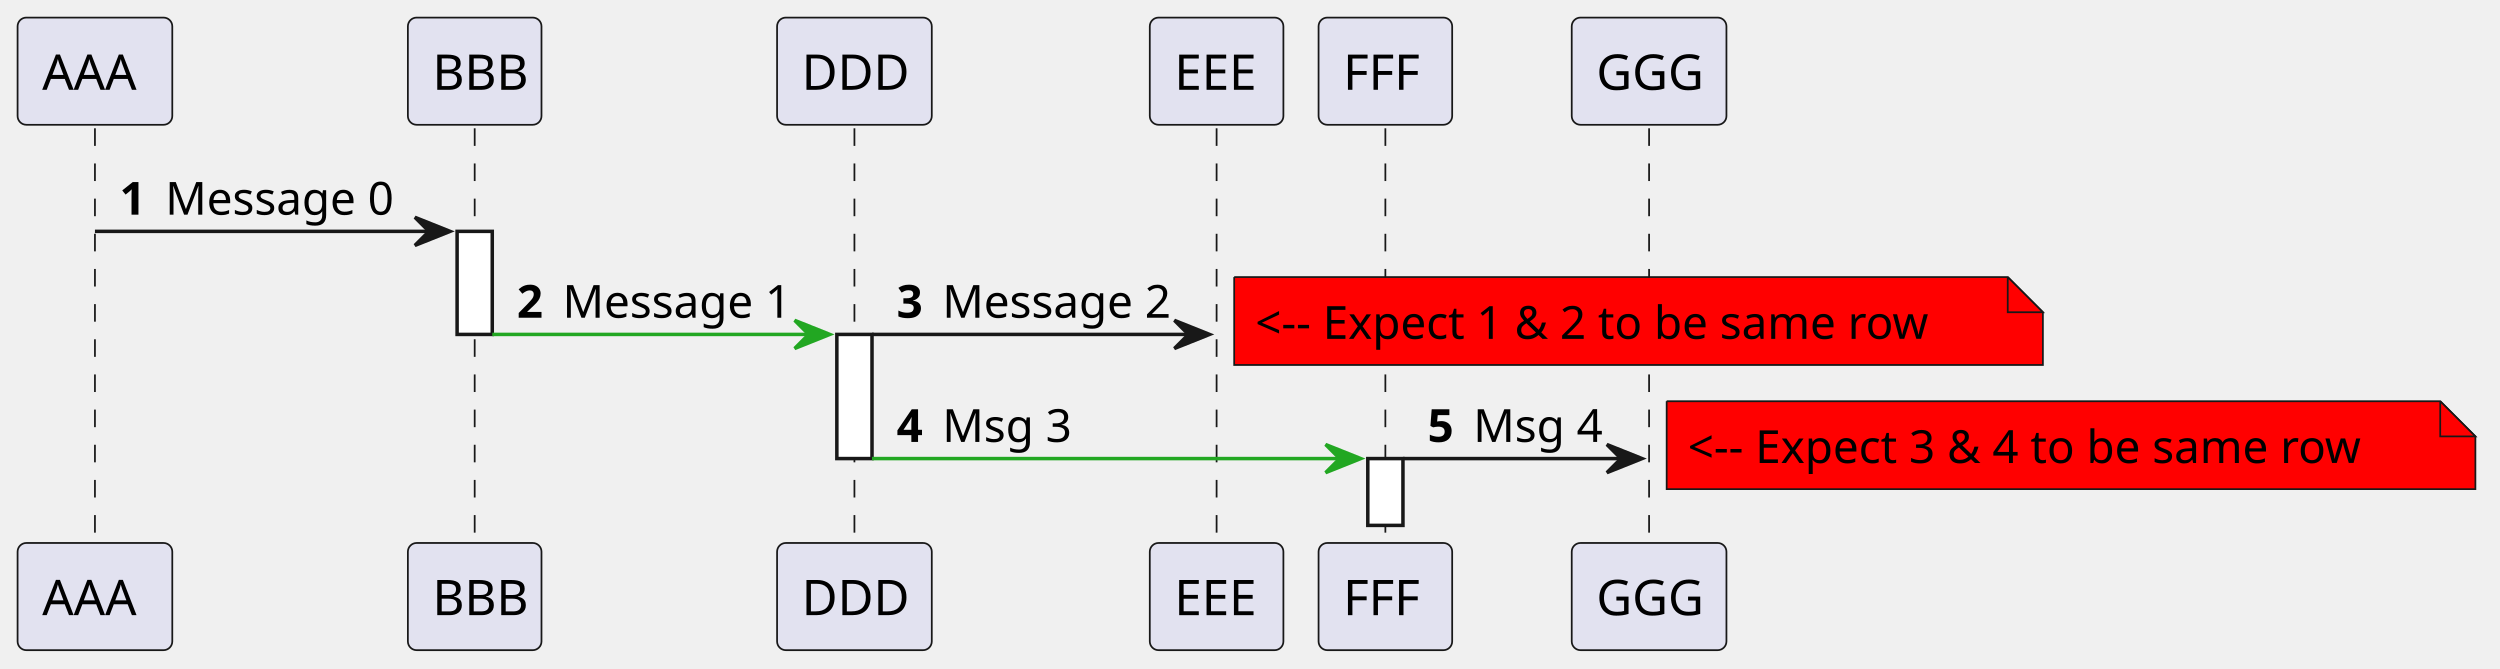
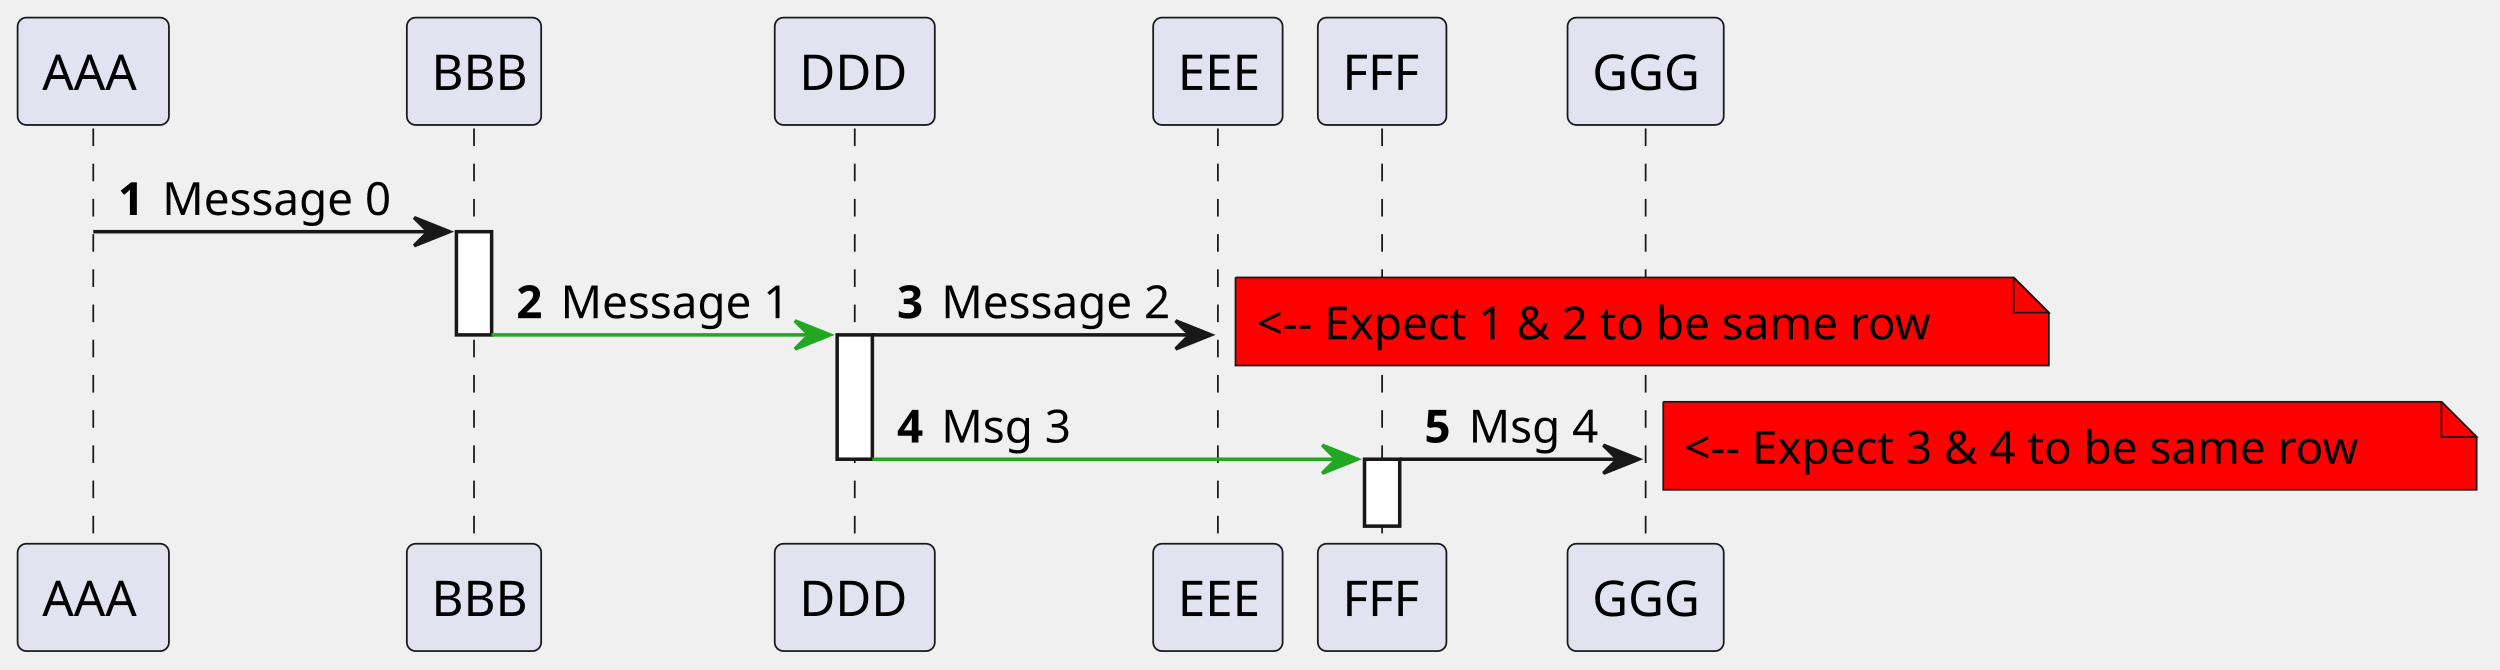
- <svg xmlns="http://www.w3.org/2000/svg" contentStyleType="text/css" height="190px" preserveAspectRatio="none" style="width:711px;height:190px;background:#FFFFFF;" version="1.1" viewBox="0 0 711 190" width="711px" zoomAndPan="magnify">
+ <svg xmlns="http://www.w3.org/2000/svg" contentStyleType="text/css" height="190px" preserveAspectRatio="none" style="width:710px;height:190px;background:#FFFFFF;" version="1.1" viewBox="0 0 710 190" width="710px" zoomAndPan="magnify">
  <defs />
  <g>
-     <line style="stroke:#181818;stroke-width:0.5;stroke-dasharray:5.0,5.0;" x1="27" x2="27" y1="36.488" y2="154.42" />
-     <line style="stroke:#181818;stroke-width:0.5;stroke-dasharray:5.0,5.0;" x1="135" x2="135" y1="36.488" y2="154.42" />
-     <rect fill="#FFFFFF" height="29.311" style="stroke:#181818;stroke-width:1.0;" width="10" x="130" y="65.799" />
-     <line style="stroke:#181818;stroke-width:0.5;stroke-dasharray:5.0,5.0;" x1="243" x2="243" y1="36.488" y2="154.42" />
-     <rect fill="#FFFFFF" height="35.31" style="stroke:#181818;stroke-width:1.0;" width="10" x="238" y="95.109" />
-     <line style="stroke:#181818;stroke-width:0.5;stroke-dasharray:5.0,5.0;" x1="346" x2="346" y1="36.488" y2="154.42" />
-     <line style="stroke:#181818;stroke-width:0.5;stroke-dasharray:5.0,5.0;" x1="394" x2="394" y1="36.488" y2="154.42" />
-     <rect fill="#FFFFFF" height="19" style="stroke:#181818;stroke-width:1.0;" width="10" x="389" y="130.42" />
-     <line style="stroke:#181818;stroke-width:0.5;stroke-dasharray:5.0,5.0;" x1="469" x2="469" y1="36.488" y2="154.42" />
-     <rect fill="#E2E2F0" height="30.488" rx="2.5" ry="2.5" style="stroke:#181818;stroke-width:0.5;" width="44" x="5" y="5" />
-     <text fill="#000000" font-family="sans-serif" font-size="14" lengthAdjust="spacing" textLength="30" x="12" y="25.535">AAA</text>
-     <rect fill="#E2E2F0" height="30.488" rx="2.5" ry="2.5" style="stroke:#181818;stroke-width:0.5;" width="38" x="116" y="5" />
-     <text fill="#000000" font-family="sans-serif" font-size="14" lengthAdjust="spacing" textLength="24" x="123" y="25.535">BBB</text>
-     <rect fill="#E2E2F0" height="30.488" rx="2.5" ry="2.5" style="stroke:#181818;stroke-width:0.5;" width="44" x="221" y="5" />
-     <text fill="#000000" font-family="sans-serif" font-size="14" lengthAdjust="spacing" textLength="30" x="228" y="25.535">DDD</text>
-     <rect fill="#E2E2F0" height="30.488" rx="2.5" ry="2.5" style="stroke:#181818;stroke-width:0.5;" width="38" x="327" y="5" />
-     <text fill="#000000" font-family="sans-serif" font-size="14" lengthAdjust="spacing" textLength="24" x="334" y="25.535">EEE</text>
-     <rect fill="#E2E2F0" height="30.488" rx="2.5" ry="2.5" style="stroke:#181818;stroke-width:0.5;" width="38" x="375" y="5" />
-     <text fill="#000000" font-family="sans-serif" font-size="14" lengthAdjust="spacing" textLength="24" x="382" y="25.535">FFF</text>
-     <rect fill="#E2E2F0" height="30.488" rx="2.5" ry="2.5" style="stroke:#181818;stroke-width:0.5;" width="44" x="447" y="5" />
-     <text fill="#000000" font-family="sans-serif" font-size="14" lengthAdjust="spacing" textLength="30" x="454" y="25.535">GGG</text>
-     <rect fill="#E2E2F0" height="30.488" rx="2.5" ry="2.5" style="stroke:#181818;stroke-width:0.5;" width="44" x="5" y="154.42" />
-     <text fill="#000000" font-family="sans-serif" font-size="14" lengthAdjust="spacing" textLength="30" x="12" y="174.955">AAA</text>
-     <rect fill="#E2E2F0" height="30.488" rx="2.5" ry="2.5" style="stroke:#181818;stroke-width:0.5;" width="38" x="116" y="154.42" />
-     <text fill="#000000" font-family="sans-serif" font-size="14" lengthAdjust="spacing" textLength="24" x="123" y="174.955">BBB</text>
-     <rect fill="#E2E2F0" height="30.488" rx="2.5" ry="2.5" style="stroke:#181818;stroke-width:0.5;" width="44" x="221" y="154.42" />
-     <text fill="#000000" font-family="sans-serif" font-size="14" lengthAdjust="spacing" textLength="30" x="228" y="174.955">DDD</text>
-     <rect fill="#E2E2F0" height="30.488" rx="2.5" ry="2.5" style="stroke:#181818;stroke-width:0.5;" width="38" x="327" y="154.42" />
-     <text fill="#000000" font-family="sans-serif" font-size="14" lengthAdjust="spacing" textLength="24" x="334" y="174.955">EEE</text>
-     <rect fill="#E2E2F0" height="30.488" rx="2.5" ry="2.5" style="stroke:#181818;stroke-width:0.5;" width="38" x="375" y="154.42" />
-     <text fill="#000000" font-family="sans-serif" font-size="14" lengthAdjust="spacing" textLength="24" x="382" y="174.955">FFF</text>
-     <rect fill="#E2E2F0" height="30.488" rx="2.5" ry="2.5" style="stroke:#181818;stroke-width:0.5;" width="44" x="447" y="154.42" />
-     <text fill="#000000" font-family="sans-serif" font-size="14" lengthAdjust="spacing" textLength="30" x="454" y="174.955">GGG</text>
-     <polygon fill="#181818" points="118,61.799,128,65.799,118,69.799,122,65.799" style="stroke:#181818;stroke-width:1.0;" />
-     <line style="stroke:#181818;stroke-width:1.0;" x1="27" x2="124" y1="65.799" y2="65.799" />
-     <text fill="#000000" font-family="sans-serif" font-size="13" font-weight="bold" lengthAdjust="spacing" textLength="9" x="34" y="61.057">1</text>
-     <text fill="#000000" font-family="sans-serif" font-size="13" lengthAdjust="spacing" textLength="66" x="47" y="61.057">Message 0</text>
-     <polygon fill="#22A722" points="226,91.109,236,95.109,226,99.109,230,95.109" style="stroke:#22A722;stroke-width:1.0;" />
-     <line style="stroke:#22A722;stroke-width:1.0;" x1="140" x2="232" y1="95.109" y2="95.109" />
-     <text fill="#000000" font-family="sans-serif" font-size="13" font-weight="bold" lengthAdjust="spacing" textLength="9" x="147" y="90.367">2</text>
-     <text fill="#000000" font-family="sans-serif" font-size="13" lengthAdjust="spacing" textLength="66" x="160" y="90.367">Message 1</text>
-     <polygon fill="#181818" points="334,91.109,344,95.109,334,99.109,338,95.109" style="stroke:#181818;stroke-width:1.0;" />
-     <line style="stroke:#181818;stroke-width:1.0;" x1="248" x2="340" y1="95.109" y2="95.109" />
-     <text fill="#000000" font-family="sans-serif" font-size="13" font-weight="bold" lengthAdjust="spacing" textLength="9" x="255" y="90.367">3</text>
-     <text fill="#000000" font-family="sans-serif" font-size="13" lengthAdjust="spacing" textLength="66" x="268" y="90.367">Message 2</text>
-     <path d="M351,78.799 L351,103.799 L581,103.799 L581,88.799 L571,78.799 L351,78.799 " fill="#FF0000" style="stroke:#181818;stroke-width:0.5;" />
-     <path d="M571,78.799 L571,88.799 L581,88.799 L571,78.799 " fill="#FF0000" style="stroke:#181818;stroke-width:0.5;" />
-     <text fill="#000000" font-family="sans-serif" font-size="13" lengthAdjust="spacing" textLength="209" x="357" y="96.367">&lt;-- Expect 1 &amp; 2 to be same row</text>
-     <polygon fill="#22A722" points="377,126.42,387,130.42,377,134.42,381,130.42" style="stroke:#22A722;stroke-width:1.0;" />
-     <line style="stroke:#22A722;stroke-width:1.0;" x1="248" x2="383" y1="130.42" y2="130.42" />
-     <text fill="#000000" font-family="sans-serif" font-size="13" font-weight="bold" lengthAdjust="spacing" textLength="9" x="255" y="125.678">4</text>
-     <text fill="#000000" font-family="sans-serif" font-size="13" lengthAdjust="spacing" textLength="38" x="268" y="125.678">Msg 3</text>
-     <polygon fill="#181818" points="457,126.42,467,130.42,457,134.42,461,130.42" style="stroke:#181818;stroke-width:1.0;" />
-     <line style="stroke:#181818;stroke-width:1.0;" x1="399" x2="463" y1="130.42" y2="130.42" />
-     <text fill="#000000" font-family="sans-serif" font-size="13" font-weight="bold" lengthAdjust="spacing" textLength="9" x="406" y="125.678">5</text>
-     <text fill="#000000" font-family="sans-serif" font-size="13" lengthAdjust="spacing" textLength="38" x="419" y="125.678">Msg 4</text>
-     <path d="M474,114.109 L474,139.109 L704,139.109 L704,124.109 L694,114.109 L474,114.109 " fill="#FF0000" style="stroke:#181818;stroke-width:0.5;" />
-     <path d="M694,114.109 L694,124.109 L704,124.109 L694,114.109 " fill="#FF0000" style="stroke:#181818;stroke-width:0.5;" />
-     <text fill="#000000" font-family="sans-serif" font-size="13" lengthAdjust="spacing" textLength="209" x="480" y="131.678">&lt;-- Expect 3 &amp; 4 to be same row</text>
+     <line style="stroke:#181818;stroke-width:0.5;stroke-dasharray:5.0,5.0;" x1="26.489" x2="26.489" y1="36.488" y2="154.42" />
+     <line style="stroke:#181818;stroke-width:0.5;stroke-dasharray:5.0,5.0;" x1="134.62" x2="134.62" y1="36.488" y2="154.42" />
+     <rect fill="#FFFFFF" height="29.311" style="stroke:#181818;stroke-width:1.0;" width="10" x="129.62" y="65.799" />
+     <line style="stroke:#181818;stroke-width:0.5;stroke-dasharray:5.0,5.0;" x1="242.75" x2="242.75" y1="36.488" y2="154.42" />
+     <rect fill="#FFFFFF" height="35.31" style="stroke:#181818;stroke-width:1.0;" width="10" x="237.75" y="95.109" />
+     <line style="stroke:#181818;stroke-width:0.5;stroke-dasharray:5.0,5.0;" x1="345.881" x2="345.881" y1="36.488" y2="154.42" />
+     <line style="stroke:#181818;stroke-width:0.5;stroke-dasharray:5.0,5.0;" x1="392.522" x2="392.522" y1="36.488" y2="154.42" />
+     <rect fill="#FFFFFF" height="19" style="stroke:#181818;stroke-width:1.0;" width="10" x="387.522" y="130.42" />
+     <line style="stroke:#181818;stroke-width:0.5;stroke-dasharray:5.0,5.0;" x1="467.361" x2="467.361" y1="36.488" y2="154.42" />
+     <rect fill="#E2E2F0" height="30.488" rx="2.5" ry="2.5" style="stroke:#181818;stroke-width:0.5;" width="42.977" x="5" y="5" />
+     <text fill="#000000" font-family="sans-serif" font-size="14" lengthAdjust="spacing" textLength="28.977" x="12" y="25.535">AAA</text>
+     <rect fill="#E2E2F0" height="30.488" rx="2.5" ry="2.5" style="stroke:#181818;stroke-width:0.5;" width="38.158" x="115.54" y="5" />
+     <text fill="#000000" font-family="sans-serif" font-size="14" lengthAdjust="spacing" textLength="24.158" x="122.54" y="25.535">BBB</text>
+     <rect fill="#E2E2F0" height="30.488" rx="2.5" ry="2.5" style="stroke:#181818;stroke-width:0.5;" width="45.459" x="220.021" y="5" />
+     <text fill="#000000" font-family="sans-serif" font-size="14" lengthAdjust="spacing" textLength="31.459" x="227.021" y="25.535">DDD</text>
+     <rect fill="#E2E2F0" height="30.488" rx="2.5" ry="2.5" style="stroke:#181818;stroke-width:0.5;" width="36.764" x="327.5" y="5" />
+     <text fill="#000000" font-family="sans-serif" font-size="14" lengthAdjust="spacing" textLength="22.764" x="334.5" y="25.535">EEE</text>
+     <rect fill="#E2E2F0" height="30.488" rx="2.5" ry="2.5" style="stroke:#181818;stroke-width:0.5;" width="36.518" x="374.263" y="5" />
+     <text fill="#000000" font-family="sans-serif" font-size="14" lengthAdjust="spacing" textLength="22.518" x="381.263" y="25.535">FFF</text>
+     <rect fill="#E2E2F0" height="30.488" rx="2.5" ry="2.5" style="stroke:#181818;stroke-width:0.5;" width="44.352" x="445.185" y="5" />
+     <text fill="#000000" font-family="sans-serif" font-size="14" lengthAdjust="spacing" textLength="30.352" x="452.185" y="25.535">GGG</text>
+     <rect fill="#E2E2F0" height="30.488" rx="2.5" ry="2.5" style="stroke:#181818;stroke-width:0.5;" width="42.977" x="5" y="154.42" />
+     <text fill="#000000" font-family="sans-serif" font-size="14" lengthAdjust="spacing" textLength="28.977" x="12" y="174.955">AAA</text>
+     <rect fill="#E2E2F0" height="30.488" rx="2.5" ry="2.5" style="stroke:#181818;stroke-width:0.5;" width="38.158" x="115.54" y="154.42" />
+     <text fill="#000000" font-family="sans-serif" font-size="14" lengthAdjust="spacing" textLength="24.158" x="122.54" y="174.955">BBB</text>
+     <rect fill="#E2E2F0" height="30.488" rx="2.5" ry="2.5" style="stroke:#181818;stroke-width:0.5;" width="45.459" x="220.021" y="154.42" />
+     <text fill="#000000" font-family="sans-serif" font-size="14" lengthAdjust="spacing" textLength="31.459" x="227.021" y="174.955">DDD</text>
+     <rect fill="#E2E2F0" height="30.488" rx="2.5" ry="2.5" style="stroke:#181818;stroke-width:0.5;" width="36.764" x="327.5" y="154.42" />
+     <text fill="#000000" font-family="sans-serif" font-size="14" lengthAdjust="spacing" textLength="22.764" x="334.5" y="174.955">EEE</text>
+     <rect fill="#E2E2F0" height="30.488" rx="2.5" ry="2.5" style="stroke:#181818;stroke-width:0.5;" width="36.518" x="374.263" y="154.42" />
+     <text fill="#000000" font-family="sans-serif" font-size="14" lengthAdjust="spacing" textLength="22.518" x="381.263" y="174.955">FFF</text>
+     <rect fill="#E2E2F0" height="30.488" rx="2.5" ry="2.5" style="stroke:#181818;stroke-width:0.5;" width="44.352" x="445.185" y="154.42" />
+     <text fill="#000000" font-family="sans-serif" font-size="14" lengthAdjust="spacing" textLength="30.352" x="452.185" y="174.955">GGG</text>
+     <polygon fill="#181818" points="117.62,61.799,127.62,65.799,117.62,69.799,121.62,65.799" style="stroke:#181818;stroke-width:1.0;" />
+     <line style="stroke:#181818;stroke-width:1.0;" x1="26.489" x2="123.62" y1="65.799" y2="65.799" />
+     <text fill="#000000" font-family="sans-serif" font-size="13" font-weight="bold" lengthAdjust="spacing" textLength="8.576" x="33.489" y="61.057">1</text>
+     <text fill="#000000" font-family="sans-serif" font-size="13" lengthAdjust="spacing" textLength="66.555" x="46.065" y="61.057">Message 0</text>
+     <polygon fill="#22A722" points="225.75,91.109,235.75,95.109,225.75,99.109,229.75,95.109" style="stroke:#22A722;stroke-width:1.0;" />
+     <line style="stroke:#22A722;stroke-width:1.0;" x1="139.62" x2="231.75" y1="95.109" y2="95.109" />
+     <text fill="#000000" font-family="sans-serif" font-size="13" font-weight="bold" lengthAdjust="spacing" textLength="8.576" x="146.62" y="90.367">2</text>
+     <text fill="#000000" font-family="sans-serif" font-size="13" lengthAdjust="spacing" textLength="66.555" x="159.195" y="90.367">Message 1</text>
+     <polygon fill="#181818" points="333.881,91.109,343.881,95.109,333.881,99.109,337.881,95.109" style="stroke:#181818;stroke-width:1.0;" />
+     <line style="stroke:#181818;stroke-width:1.0;" x1="247.75" x2="339.881" y1="95.109" y2="95.109" />
+     <text fill="#000000" font-family="sans-serif" font-size="13" font-weight="bold" lengthAdjust="spacing" textLength="8.576" x="254.75" y="90.367">3</text>
+     <text fill="#000000" font-family="sans-serif" font-size="13" lengthAdjust="spacing" textLength="66.555" x="267.326" y="90.367">Message 2</text>
+     <path d="M350.881,78.799 L350.881,103.799 L581.881,103.799 L581.881,88.799 L571.881,78.799 L350.881,78.799 " fill="#FF0000" style="stroke:#181818;stroke-width:0.5;" />
+     <path d="M571.881,78.799 L571.881,88.799 L581.881,88.799 L571.881,78.799 " fill="#FF0000" style="stroke:#181818;stroke-width:0.5;" />
+     <text fill="#000000" font-family="sans-serif" font-size="13" lengthAdjust="spacing" textLength="210.533" x="356.881" y="96.367">&lt;-- Expect 1 &amp; 2 to be same row</text>
+     <polygon fill="#22A722" points="375.522,126.42,385.522,130.42,375.522,134.42,379.522,130.42" style="stroke:#22A722;stroke-width:1.0;" />
+     <line style="stroke:#22A722;stroke-width:1.0;" x1="247.75" x2="381.522" y1="130.42" y2="130.42" />
+     <text fill="#000000" font-family="sans-serif" font-size="13" font-weight="bold" lengthAdjust="spacing" textLength="8.576" x="254.75" y="125.678">4</text>
+     <text fill="#000000" font-family="sans-serif" font-size="13" lengthAdjust="spacing" textLength="38.264" x="267.326" y="125.678">Msg 3</text>
+     <polygon fill="#181818" points="455.361,126.42,465.361,130.42,455.361,134.42,459.361,130.42" style="stroke:#181818;stroke-width:1.0;" />
+     <line style="stroke:#181818;stroke-width:1.0;" x1="397.522" x2="461.361" y1="130.42" y2="130.42" />
+     <text fill="#000000" font-family="sans-serif" font-size="13" font-weight="bold" lengthAdjust="spacing" textLength="8.576" x="404.522" y="125.678">5</text>
+     <text fill="#000000" font-family="sans-serif" font-size="13" lengthAdjust="spacing" textLength="38.264" x="417.098" y="125.678">Msg 4</text>
+     <path d="M472.361,114.109 L472.361,139.109 L703.361,139.109 L703.361,124.109 L693.361,114.109 L472.361,114.109 " fill="#FF0000" style="stroke:#181818;stroke-width:0.5;" />
+     <path d="M693.361,114.109 L693.361,124.109 L703.361,124.109 L693.361,114.109 " fill="#FF0000" style="stroke:#181818;stroke-width:0.5;" />
+     <text fill="#000000" font-family="sans-serif" font-size="13" lengthAdjust="spacing" textLength="210.533" x="478.361" y="131.678">&lt;-- Expect 3 &amp; 4 to be same row</text>
  </g>
</svg>
